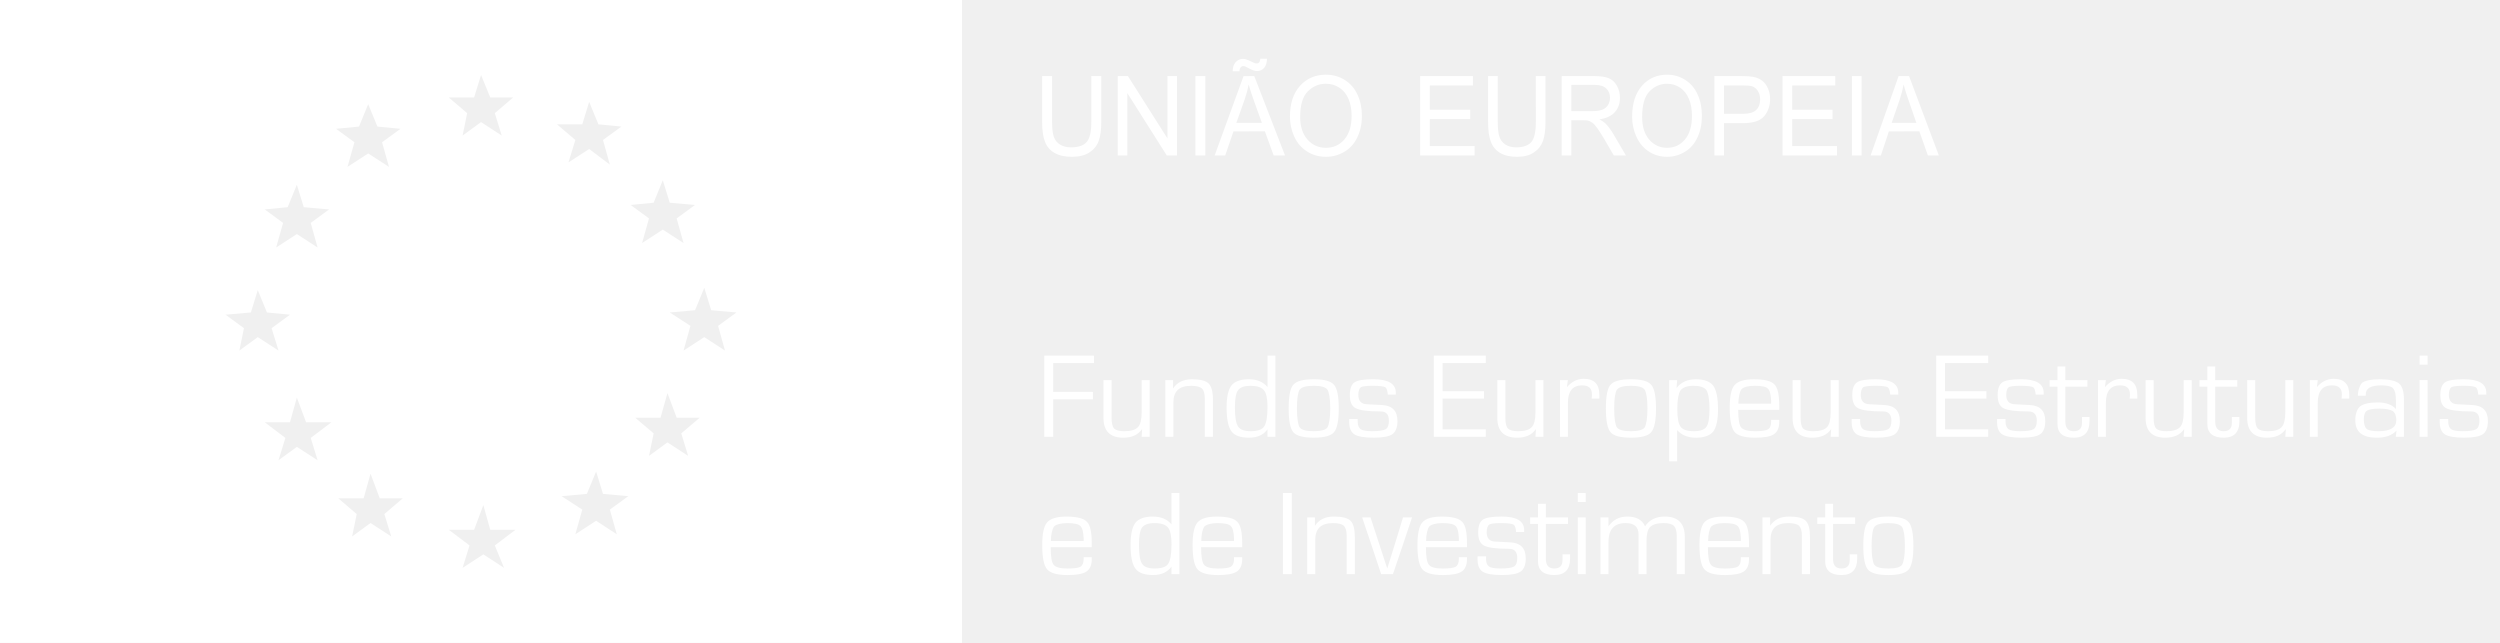
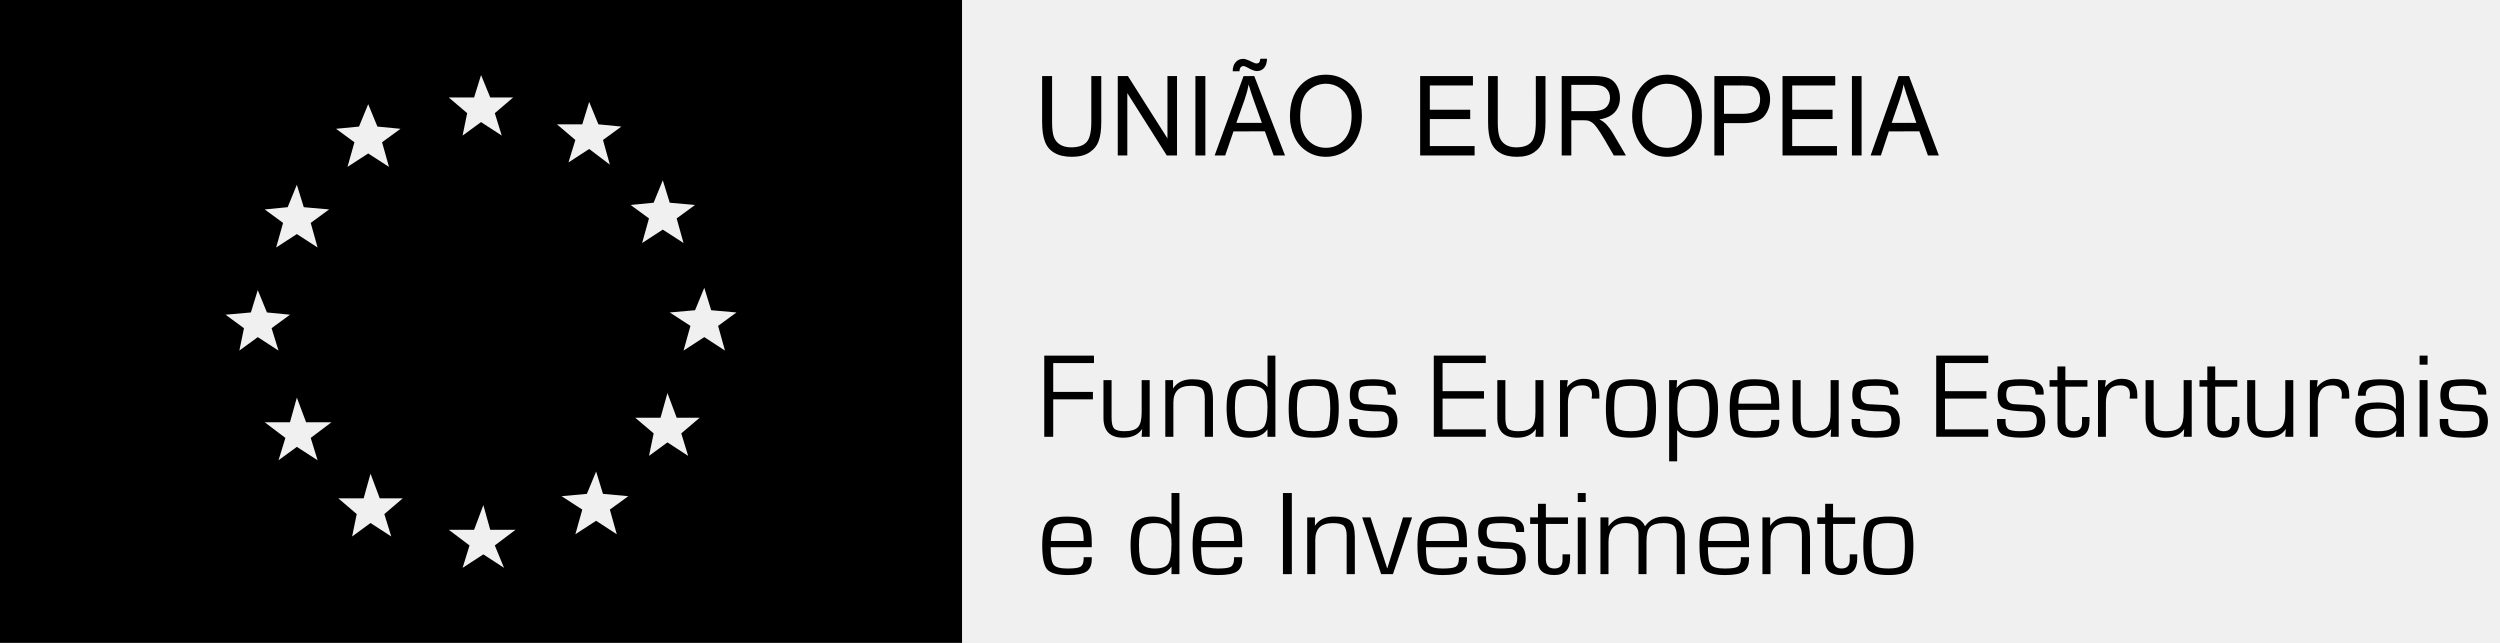
<svg xmlns="http://www.w3.org/2000/svg" version="1.1" viewBox="0 0 175 45" xml:space="preserve" width="175" height="45">
-   <g fill="#fff">
+   <style>
+ 		.f-color{
+ 			fill: currentColor;
+ 		}
+ 		.s-color {
+ 			stroke: currentColor;
+ 		}
+ 		@media (prefers-color-scheme: dark) {
+ 			.f-color{
+ 			fill: #FFF;
+ 			}
+ 			.s-color {
+ 			stroke: #FFF;
+ 			}
+ 		}
+     </style>
+   <g fill="currentColor" class="f-color">
    <path d="m76.392 5.326h0.697v3.213c0 0.555-0.059 0.997-0.18 1.327-0.117 0.328-0.336 0.598-0.645 0.802-0.313 0.207-0.724 0.309-1.233 0.309-0.493 0-0.896-0.09-1.209-0.27-0.313-0.176-0.54-0.438-0.669-0.779-0.137-0.341-0.204-0.802-0.204-1.389v-3.213h0.697v3.209c0 0.477 0.043 0.837 0.129 1.064 0.086 0.227 0.231 0.403 0.438 0.528 0.208 0.125 0.462 0.188 0.759 0.188 0.513 0 0.877-0.126 1.092-0.372 0.219-0.243 0.328-0.712 0.328-1.409zm1.851 5.557v-5.557h0.712l2.767 4.364v-4.364h0.669v5.557h-0.716l-2.763-4.367v4.367zm5.436 0v-5.557h0.696v5.557zm3.756-5.557v0.693c-0.012-0.036-0.019-0.074-0.031-0.11-0.063 0.356-0.16 0.709-0.282 1.065l-0.579 1.628h0.892v0.595h-1.091l-0.58 1.687h-0.739l2.023-5.557h0.387zm0-1.091v0.555l-0.043-0.027c-0.161-0.09-0.278-0.137-0.352-0.137-0.082 0-0.149 0.031-0.196 0.094-0.055 0.059-0.078 0.148-0.078 0.27h-0.477c0-0.266 0.066-0.478 0.204-0.634 0.137-0.157 0.313-0.235 0.524-0.235 0.113 0 0.25 0.039 0.419 0.114zm0 0.555v-0.555c0.059 0.027 0.125 0.058 0.188 0.093 0.141 0.074 0.254 0.114 0.34 0.114 0.074 0 0.133-0.02 0.172-0.067 0.043-0.047 0.07-0.133 0.09-0.262h0.466c-0.008 0.286-0.078 0.501-0.208 0.646-0.129 0.145-0.297 0.216-0.497 0.216-0.141 0-0.325-0.063-0.552-0.184zm0 4.406v-0.595h0.896l-0.552-1.538c-0.149-0.415-0.262-0.763-0.344-1.045v-0.693h0.364l2.152 5.557h-0.795l-0.614-1.687h-1.108zm5.377-3.968v0.634c-0.489 0-0.912 0.18-1.268 0.536-0.352 0.356-0.532 0.951-0.532 1.792 0 0.669 0.172 1.194 0.513 1.581 0.344 0.383 0.771 0.575 1.287 0.575v0.63c-0.497 0-0.939-0.125-1.327-0.38-0.391-0.25-0.689-0.595-0.888-1.037-0.199-0.434-0.301-0.896-0.301-1.385 0-0.919 0.231-1.644 0.704-2.164 0.466-0.52 1.073-0.779 1.812-0.783zm6.598 5.655v-5.557h3.695v0.657h-3.017v1.699h2.826v0.654h-2.826v1.89h3.135v0.657zm8.097-5.557h0.677v3.213c0 0.555-0.059 0.997-0.176 1.327-0.117 0.328-0.324 0.598-0.63 0.802-0.301 0.207-0.7 0.309-1.189 0.309-0.481 0-0.873-0.09-1.174-0.27-0.305-0.176-0.524-0.438-0.653-0.779-0.133-0.341-0.196-0.802-0.196-1.389v-3.213h0.677v3.209c0 0.477 0.043 0.837 0.125 1.064 0.082 0.227 0.223 0.403 0.423 0.528 0.2 0.125 0.446 0.188 0.736 0.188 0.497 0 0.854-0.126 1.065-0.372 0.211-0.243 0.317-0.712 0.317-1.409zm-14.695 5.651v-0.63c0.525 0 0.955-0.192 1.292-0.583 0.336-0.388 0.508-0.939 0.508-1.655 0-0.454-0.075-0.85-0.215-1.182-0.145-0.34-0.36-0.602-0.638-0.787-0.278-0.184-0.595-0.278-0.939-0.278h-0.008v-0.634h0.004c0.486 0 0.928 0.125 1.315 0.368 0.392 0.246 0.689 0.586 0.892 1.025 0.204 0.438 0.31 0.935 0.31 1.491 0 0.564-0.11 1.068-0.325 1.511-0.215 0.446-0.52 0.782-0.916 1.01-0.395 0.231-0.822 0.344-1.28 0.344zm18.534-5.651v0.614h-1.354v1.839h1.354v0.74c-0.062-0.036-0.125-0.059-0.191-0.078-0.079-0.016-0.204-0.023-0.38-0.023h-0.783v2.465h-0.673v-5.557h2.027zm0 3.193v-0.74h0.098c0.309 0 0.551-0.035 0.724-0.105 0.176-0.067 0.309-0.18 0.399-0.333 0.09-0.157 0.133-0.321 0.133-0.497 0-0.266-0.086-0.478-0.262-0.65-0.176-0.168-0.45-0.254-0.829-0.254h-0.263v-0.614h0.235c0.454 0 0.802 0.051 1.037 0.149 0.239 0.102 0.427 0.278 0.568 0.532 0.14 0.254 0.211 0.532 0.211 0.838 0 0.395-0.113 0.724-0.348 0.994-0.235 0.271-0.599 0.442-1.088 0.517 0.18 0.094 0.313 0.184 0.408 0.274 0.195 0.2 0.387 0.446 0.559 0.74l0.888 1.514h-0.849l-0.673-1.158c-0.199-0.328-0.36-0.587-0.489-0.763-0.125-0.176-0.243-0.301-0.34-0.371-0.039-0.028-0.079-0.051-0.118-0.07zm5.35-3.291v0.634c-0.478 0-0.888 0.18-1.233 0.536-0.345 0.356-0.513 0.951-0.513 1.792 0 0.669 0.165 1.194 0.493 1.581 0.333 0.383 0.748 0.575 1.248 0.575h4e-3v0.63c-0.481 0-0.912-0.125-1.291-0.38-0.38-0.25-0.662-0.595-0.861-1.037-0.196-0.434-0.294-0.896-0.294-1.385 0-0.919 0.231-1.644 0.685-2.164 0.454-0.52 1.041-0.779 1.761-0.783zm0 5.749v-0.63c0.505 0 0.923-0.192 1.252-0.583 0.325-0.388 0.489-0.939 0.489-1.655 0-0.454-0.07-0.85-0.211-1.182-0.14-0.34-0.344-0.602-0.614-0.787-0.27-0.184-0.575-0.278-0.912-0.278h-4e-3v-0.634c0.473 0 0.896 0.125 1.275 0.368 0.38 0.246 0.67 0.586 0.865 1.025 0.2 0.438 0.297 0.935 0.297 1.491 0 0.564-0.102 1.068-0.313 1.511-0.207 0.446-0.501 0.782-0.888 1.01-0.383 0.231-0.795 0.344-1.236 0.344zm5.248-5.651v0.657h-1.264v1.984h1.264v0.654h-1.264v2.262h-0.673v-5.557h1.937zm2.833 5.557v-5.557h3.69v0.657h-3.013v1.699h2.825v0.654h-2.825v1.89h3.135v0.657zm4.857 0v-5.557h0.677v5.557zm-7.69-2.262v-0.654h0.059c0.435 0 0.744-0.09 0.928-0.266 0.184-0.176 0.278-0.427 0.278-0.743 0-0.235-0.054-0.434-0.164-0.599-0.11-0.164-0.246-0.274-0.426-0.329-0.113-0.031-0.321-0.047-0.63-0.047h-0.043v-0.657c0.333 0 0.591 0.02 0.763 0.051 0.255 0.047 0.462 0.137 0.63 0.262 0.172 0.125 0.309 0.309 0.411 0.536 0.106 0.231 0.157 0.482 0.157 0.759 0 0.47-0.141 0.873-0.415 1.202-0.278 0.325-0.779 0.485-1.499 0.485zm10.472-0.02h0.865v0.595h-1.06l-0.559 1.687h-0.72l1.961-5.557h0.379v0.693c-0.011-0.036-0.019-0.074-0.031-0.11-0.063 0.356-0.157 0.709-0.274 1.065l-0.56 1.628zm0.865 0h0.865l-0.532-1.538c-0.145-0.415-0.258-0.763-0.333-1.045v-0.693h0.353l2.086 5.557h-0.767l-0.598-1.687h-1.073v-0.595" fill-rule="evenodd" stroke-width=".041" />
    <path d="m0-4.1014e-6v45h67.342v-45zm33.674 5.252 0.642 1.569h1.608l-1.288 1.1 0.485 1.569-1.448-0.943-1.292 0.943 0.321-1.569-1.292-1.1h1.777zm7.568 1.882 0.646 1.569 1.609 0.157-1.288 0.939 0.481 1.726-1.448-1.096-1.448 0.939 0.481-1.569-1.287-1.096h1.772l0.481-1.569zm-15.469 0.157 0.646 1.569 1.616 0.156-1.291 0.943 0.485 1.722-1.456-0.939-1.448 0.939 0.485-1.722-1.288-0.943 1.609-0.156zm20.623 5.33 0.486 1.569 1.772 0.157-1.288 0.943 0.481 1.722-1.452-0.939-1.448 0.939 0.482-1.722-1.288-0.943 1.613-0.157 0.641-1.569zm-25.617 0.313 0.485 1.569 1.774 0.157-1.288 0.944 0.481 1.721-1.452-0.94-1.448 0.94 0.485-1.721-1.288-0.944 1.609-0.157 0.642-1.569zm28.521 7.213 0.482 1.569 1.772 0.156-1.287 0.939 0.481 1.73-1.448-0.943-1.452 0.943 0.482-1.73-1.448-0.939 1.772-0.156zm-31.256 0.16 0.642 1.565 1.613 0.157-1.288 0.943 0.485 1.569-1.452-0.943-1.288 0.943 0.321-1.569-1.291-0.943 1.776-0.157 0.481-1.565zm28.678 7.208 0.646 1.726h1.609l-1.288 1.096 0.481 1.574-1.448-0.943-1.291 0.943 0.325-1.574-1.291-1.096h1.772zm-25.942 0.317 0.646 1.726h1.776l-1.451 1.096 0.481 1.565-1.452-0.939-1.284 0.939 0.481-1.565-1.448-1.096h1.769zm20.948 5.174 0.481 1.565 1.773 0.161-1.292 0.94 0.485 1.726-1.448-0.943-1.452 0.943 0.485-1.726-1.452-0.94 1.773-0.161zm-15.791 0.153 0.646 1.726h1.609l-1.288 1.1 0.485 1.569-1.452-0.943-1.288 0.943 0.321-1.569-1.287-1.1h1.772l0.481-1.726zm7.897 2.199 0.482 1.726h1.772l-1.452 1.096 0.646 1.569-1.448-0.943-1.452 0.943 0.485-1.569-1.456-1.096h1.777l0.646-1.726z" fill-rule="evenodd" stroke-width=".307" />
    <path d="m73.725 25.414v2.019h2.779v0.521h-2.779v2.622h-0.626v-5.682h3.479v0.521h-2.853" stroke-width=".041" />
    <path d="m80.479 26.607v3.968h-0.564l0.035-0.543c-0.153 0.211-0.336 0.368-0.555 0.462-0.215 0.098-0.473 0.145-0.767 0.145-0.924 0-1.385-0.466-1.385-1.389v-2.642h0.568v2.642c0 0.364 0.058 0.614 0.176 0.743 0.125 0.125 0.364 0.192 0.716 0.192 0.462 0 0.779-0.098 0.955-0.286 0.169-0.18 0.258-0.524 0.258-1.022v-2.27h0.564" stroke-width=".041" />
    <path d="m81.573 26.607h0.54v0.587c0.137-0.211 0.317-0.372 0.536-0.481 0.223-0.11 0.493-0.164 0.802-0.164 0.575 0 0.963 0.102 1.158 0.301 0.196 0.196 0.298 0.579 0.298 1.147v2.579h-0.572v-2.681c0-0.176-0.016-0.321-0.051-0.434-0.031-0.114-0.082-0.204-0.145-0.266-0.145-0.125-0.399-0.188-0.763-0.188-0.426 0-0.74 0.098-0.939 0.294-0.2 0.196-0.301 0.489-0.301 0.884v2.391h-0.564v-3.968" stroke-width=".041" />
    <path d="m87.532 27.006c-0.427 0-0.72 0.102-0.869 0.313-0.149 0.196-0.219 0.599-0.219 1.209 0 0.669 0.074 1.115 0.227 1.335 0.141 0.211 0.435 0.321 0.877 0.321 0.489 0 0.802-0.114 0.943-0.329 0.071-0.106 0.129-0.27 0.172-0.493 0.039-0.227 0.062-0.52 0.062-0.884 0-0.575-0.082-0.959-0.246-1.158-0.172-0.211-0.485-0.313-0.947-0.313zm1.745-2.113v5.682h-0.552v-0.524c-0.281 0.391-0.708 0.587-1.287 0.587-0.603 0-1.013-0.145-1.232-0.438-0.227-0.305-0.344-0.861-0.344-1.667 0-0.739 0.113-1.256 0.34-1.55 0.11-0.141 0.263-0.247 0.466-0.321 0.204-0.074 0.446-0.114 0.736-0.114 0.301 0 0.559 0.047 0.778 0.141 0.22 0.094 0.4 0.231 0.544 0.403v-2.199h0.552" stroke-width=".041" />
    <path d="m91.956 27.006c-0.528 0-0.857 0.094-0.983 0.278-0.059 0.086-0.102 0.235-0.137 0.454-0.031 0.219-0.051 0.505-0.051 0.861 0 0.352 0.02 0.642 0.059 0.861 0.031 0.223 0.078 0.376 0.137 0.465v-0.007c0.118 0.172 0.442 0.266 0.974 0.266 0.516 0 0.838-0.09 0.963-0.259 0.059-0.098 0.106-0.258 0.141-0.485 0.039-0.223 0.059-0.505 0.059-0.842 0-0.356-0.02-0.646-0.059-0.865-0.035-0.219-0.082-0.371-0.141-0.458-0.129-0.18-0.45-0.27-0.963-0.27zm0.004-0.458c0.732 0 1.205 0.129 1.42 0.391v-0.008c0.223 0.259 0.333 0.814 0.333 1.667 0 0.845-0.11 1.401-0.333 1.655-0.215 0.259-0.692 0.384-1.42 0.384-0.736 0-1.209-0.125-1.429-0.384-0.219-0.254-0.324-0.806-0.324-1.655 0-0.869 0.106-1.424 0.324-1.667v0.008c0.212-0.262 0.689-0.391 1.429-0.391" stroke-width=".041" />
    <path d="m97.71 27.624h-0.564c-0.023-0.274-0.079-0.446-0.168-0.513-0.125-0.07-0.419-0.106-0.884-0.106-0.438 0-0.716 0.036-0.834 0.098-0.055 0.043-0.098 0.11-0.129 0.204-0.032 0.098-0.048 0.204-0.048 0.332 0 0.419 0.196 0.642 0.591 0.658l1.064 0.055c0.72 0.036 1.084 0.411 1.084 1.123 0 0.223-0.031 0.415-0.094 0.564-0.058 0.153-0.144 0.274-0.258 0.352-0.231 0.164-0.669 0.246-1.308 0.246-0.661 0-1.111-0.078-1.353-0.231-0.243-0.157-0.365-0.443-0.365-0.865v-0.212h0.595v0.18c0 0.133 0.016 0.243 0.055 0.329 0.035 0.086 0.082 0.153 0.145 0.204 0.137 0.09 0.403 0.141 0.802 0.141 0.497 0 0.815-0.051 0.959-0.141 0.152-0.093 0.223-0.289 0.223-0.595 0-0.43-0.188-0.646-0.575-0.646-0.881 0-1.463-0.074-1.749-0.227-0.274-0.137-0.411-0.438-0.411-0.912 0-0.446 0.109-0.744 0.324-0.896 0.211-0.145 0.65-0.219 1.319-0.219 1.048 0 1.577 0.317 1.577 0.943v0.133" stroke-width=".041" />
    <path d="m100.98 25.414v1.968h2.899v0.52h-2.899v2.152h3.025v0.52h-3.64v-5.682h3.64v0.521h-3.025" stroke-width=".041" />
    <path d="m108.04 26.607v3.968h-0.559l0.035-0.543c-0.149 0.211-0.333 0.368-0.552 0.462-0.219 0.098-0.473 0.145-0.767 0.145-0.923 0-1.385-0.466-1.385-1.389v-2.642h0.564v2.642c0 0.364 0.059 0.614 0.176 0.743 0.125 0.125 0.364 0.192 0.72 0.192 0.458 0 0.775-0.098 0.951-0.286 0.172-0.18 0.258-0.524 0.258-1.022v-2.27h0.559" stroke-width=".041" />
    <path d="m109.2 26.607h0.552l-0.066 0.493c0.333-0.387 0.724-0.583 1.178-0.583 0.727 0 1.092 0.371 1.092 1.123v0.262h-0.54l0.016-0.176c0-0.031 4e-3 -0.051 4e-3 -0.07v-0.063c0-0.411-0.23-0.618-0.688-0.618-0.661 0-0.994 0.407-0.994 1.221v2.379h-0.552v-3.968" stroke-width=".041" />
    <path d="m114.16 27.006c-0.528 0-0.853 0.094-0.978 0.278-0.059 0.086-0.102 0.235-0.137 0.454-0.035 0.219-0.051 0.505-0.051 0.861 0 0.352 0.016 0.642 0.051 0.861 0.035 0.223 0.082 0.376 0.14 0.465v-0.007c0.118 0.172 0.443 0.266 0.974 0.266 0.517 0 0.838-0.09 0.967-0.259 0.055-0.098 0.102-0.258 0.14-0.485 0.035-0.223 0.055-0.505 0.055-0.842 0-0.356-0.02-0.646-0.055-0.865-0.039-0.219-0.086-0.371-0.14-0.458-0.133-0.18-0.454-0.27-0.967-0.27zm4e-3 -0.458c0.736 0 1.21 0.129 1.42 0.391v-0.008c0.223 0.259 0.337 0.814 0.337 1.667 0 0.845-0.113 1.401-0.337 1.655-0.215 0.259-0.689 0.384-1.42 0.384-0.736 0-1.209-0.125-1.428-0.384-0.215-0.254-0.324-0.806-0.324-1.655 0-0.869 0.109-1.424 0.324-1.667v0.008c0.215-0.262 0.689-0.391 1.428-0.391" stroke-width=".041" />
    <path d="m118.55 27.006c-0.231 0-0.418 0.028-0.571 0.082-0.153 0.059-0.27 0.141-0.349 0.243-0.066 0.106-0.121 0.266-0.16 0.481-0.039 0.219-0.059 0.489-0.059 0.818 0 0.614 0.074 1.025 0.227 1.233 0.14 0.211 0.453 0.321 0.939 0.321 0.442 0 0.732-0.106 0.876-0.314 0.141-0.203 0.212-0.61 0.212-1.225 0-0.336-0.02-0.618-0.059-0.838-0.035-0.223-0.09-0.383-0.153-0.489-0.153-0.211-0.453-0.313-0.904-0.313zm-1.71-0.399h0.56l-0.039 0.552c0.313-0.407 0.763-0.61 1.35-0.61 0.294 0 0.54 0.039 0.743 0.114 0.204 0.082 0.36 0.188 0.47 0.333 0.223 0.309 0.337 0.861 0.337 1.659 0 0.368-0.027 0.681-0.086 0.943-0.055 0.266-0.141 0.47-0.251 0.615-0.114 0.137-0.27 0.238-0.47 0.313-0.203 0.074-0.442 0.114-0.724 0.114-0.579 0-1.021-0.18-1.33-0.536v2.191h-0.56v-5.686" stroke-width=".041" />
    <path d="m123.98 28.258v-0.2c-0.016-0.227-0.035-0.407-0.07-0.544-0.032-0.133-0.086-0.238-0.165-0.317-0.129-0.129-0.43-0.192-0.916-0.192-0.227 0-0.419 0.024-0.579 0.063-0.165 0.047-0.279 0.106-0.353 0.184-0.059 0.083-0.105 0.211-0.145 0.384-0.039 0.172-0.063 0.38-0.067 0.622zm0 1.135h0.567v0.137c0 0.415-0.125 0.701-0.376 0.869-0.243 0.16-0.677 0.239-1.307 0.239-0.732 0-1.213-0.133-1.44-0.399-0.23-0.27-0.344-0.834-0.344-1.694 0-0.795 0.109-1.327 0.337-1.585 0.239-0.277 0.689-0.411 1.354-0.411 0.732 0 1.213 0.118 1.432 0.356 0.231 0.219 0.344 0.712 0.344 1.479v0.306h-2.872c0 0.65 0.067 1.06 0.204 1.229 0.14 0.172 0.462 0.266 0.963 0.266 0.477 0 0.779-0.043 0.912-0.13 0.153-0.09 0.227-0.274 0.227-0.544v-0.117" stroke-width=".041" />
    <path d="m128.71 26.607v3.968h-0.564l0.036-0.543c-0.145 0.211-0.333 0.368-0.552 0.462-0.22 0.098-0.474 0.145-0.768 0.145-0.923 0-1.381-0.466-1.381-1.389v-2.642h0.563v2.642c0 0.364 0.055 0.614 0.172 0.743 0.125 0.125 0.368 0.192 0.72 0.192 0.462 0 0.779-0.098 0.955-0.286 0.168-0.18 0.254-0.524 0.254-1.022v-2.27h0.564" stroke-width=".041" />
    <path d="m132.88 27.624h-0.564c-0.024-0.274-0.078-0.446-0.172-0.513-0.121-0.07-0.414-0.106-0.88-0.106-0.438 0-0.716 0.036-0.834 0.098-0.055 0.043-0.098 0.11-0.129 0.204-0.031 0.098-0.047 0.204-0.047 0.332 0 0.419 0.195 0.642 0.591 0.658l1.065 0.055c0.72 0.036 1.08 0.411 1.08 1.123 0 0.223-0.031 0.415-0.09 0.564-0.059 0.153-0.149 0.274-0.258 0.352-0.235 0.164-0.669 0.246-1.311 0.246-0.658 0-1.112-0.078-1.355-0.231-0.238-0.157-0.36-0.443-0.36-0.865v-0.212h0.595v0.18c0 0.133 0.016 0.243 0.055 0.329 0.035 0.086 0.082 0.153 0.145 0.204 0.133 0.09 0.403 0.141 0.802 0.141 0.497 0 0.818-0.051 0.959-0.141 0.149-0.093 0.227-0.289 0.227-0.595 0-0.43-0.196-0.646-0.579-0.646-0.881 0-1.463-0.074-1.753-0.227-0.27-0.137-0.407-0.438-0.407-0.912 0-0.446 0.109-0.744 0.328-0.896 0.208-0.145 0.646-0.219 1.311-0.219 1.053 0 1.581 0.317 1.581 0.943v0.133" stroke-width=".041" />
    <path d="m136.15 25.414v1.968h2.9v0.52h-2.9v2.152h3.025v0.52h-3.64v-5.682h3.64v0.521h-3.025" stroke-width=".041" />
    <path d="m143.06 27.624h-0.564c-0.023-0.274-0.078-0.446-0.169-0.513-0.121-0.07-0.418-0.106-0.884-0.106-0.438 0-0.716 0.036-0.834 0.098-0.055 0.043-0.098 0.11-0.129 0.204-0.031 0.098-0.043 0.204-0.043 0.332 0 0.419 0.192 0.642 0.587 0.658l1.064 0.055c0.72 0.036 1.08 0.411 1.08 1.123 0 0.223-0.027 0.415-0.09 0.564-0.059 0.153-0.145 0.274-0.258 0.352-0.235 0.164-0.669 0.246-1.312 0.246-0.657 0-1.107-0.078-1.35-0.231-0.242-0.157-0.364-0.443-0.364-0.865v-0.212h0.594v0.18c0 0.133 0.016 0.243 0.055 0.329 0.035 0.086 0.082 0.153 0.145 0.204 0.134 0.09 0.403 0.141 0.802 0.141 0.497 0 0.818-0.051 0.959-0.141 0.149-0.093 0.227-0.289 0.227-0.595 0-0.43-0.196-0.646-0.575-0.646-0.885 0-1.468-0.074-1.758-0.227-0.27-0.137-0.407-0.438-0.407-0.912 0-0.446 0.109-0.744 0.325-0.896 0.211-0.145 0.646-0.219 1.315-0.219 1.053 0 1.581 0.317 1.581 0.943v0.133" stroke-width=".041" />
    <path d="m146.12 26.607v0.458h-1.545v2.458c0 0.438 0.195 0.662 0.591 0.662 0.379 0 0.575-0.2 0.575-0.591v-0.403h0.524v0.294c0 0.771-0.368 1.154-1.1 1.154-0.763 0-1.143-0.325-1.143-0.97v-2.603h-0.551v-0.458h0.551v-0.955h0.552v0.955h1.545" stroke-width=".041" />
    <path d="m146.86 26.607h0.552l-0.066 0.493c0.329-0.387 0.724-0.583 1.178-0.583 0.724 0 1.087 0.371 1.087 1.123v0.262h-0.536l0.016-0.176c4e-3 -0.031 4e-3 -0.051 4e-3 -0.07v-0.063c0-0.411-0.231-0.618-0.689-0.618-0.665 0-0.994 0.407-0.994 1.221v2.379h-0.552v-3.968" stroke-width=".041" />
    <path d="m153.42 26.607v3.968h-0.564l0.039-0.543c-0.148 0.211-0.336 0.368-0.556 0.462-0.219 0.098-0.473 0.145-0.767 0.145-0.92 0-1.381-0.466-1.381-1.389v-2.642h0.564v2.642c0 0.364 0.055 0.614 0.176 0.743 0.121 0.125 0.364 0.192 0.72 0.192 0.458 0 0.775-0.098 0.951-0.286 0.172-0.18 0.254-0.524 0.254-1.022v-2.27h0.564" stroke-width=".041" />
    <path d="m156.61 26.607v0.458h-1.545v2.458c0 0.438 0.199 0.662 0.591 0.662 0.384 0 0.575-0.2 0.575-0.591v-0.403h0.528v0.294c0 0.771-0.371 1.154-1.103 1.154-0.759 0-1.143-0.325-1.143-0.97v-2.603h-0.548v-0.458h0.548v-0.955h0.552v0.955h1.545" stroke-width=".041" />
    <path d="m160.53 26.607v3.968h-0.559l0.035-0.543c-0.149 0.211-0.333 0.368-0.552 0.462-0.219 0.098-0.477 0.145-0.771 0.145-0.92 0-1.381-0.466-1.381-1.389v-2.642h0.564v2.642c0 0.364 0.059 0.614 0.172 0.743 0.129 0.125 0.367 0.192 0.724 0.192 0.458 0 0.775-0.098 0.951-0.286 0.168-0.18 0.258-0.524 0.258-1.022v-2.27h0.559" stroke-width=".041" />
    <path d="m161.69 26.607h0.552l-0.059 0.493c0.329-0.387 0.72-0.583 1.174-0.583 0.729 0 1.092 0.371 1.092 1.123v0.262h-0.539l0.011-0.176c4e-3 -0.031 8e-3 -0.051 8e-3 -0.07v-0.063c0-0.411-0.231-0.618-0.689-0.618-0.665 0-0.997 0.407-0.997 1.221v2.379h-0.552v-3.968" stroke-width=".041" />
    <path d="m166.56 28.603c-0.23 0-0.414 0.012-0.563 0.039-0.149 0.032-0.258 0.067-0.321 0.11-0.141 0.102-0.208 0.306-0.208 0.61 0 0.325 0.067 0.548 0.2 0.662 0.129 0.106 0.399 0.161 0.822 0.161 0.834 0 1.252-0.259 1.252-0.775 0-0.149-0.024-0.278-0.067-0.391-0.043-0.11-0.106-0.192-0.18-0.247-0.082-0.047-0.204-0.09-0.36-0.121-0.16-0.032-0.352-0.047-0.575-0.047zm-1.51-0.903c4e-3 -0.212 0.039-0.396 0.098-0.552 0.055-0.157 0.122-0.274 0.204-0.356 0.105-0.075 0.262-0.137 0.469-0.18 0.207-0.039 0.462-0.062 0.763-0.062 0.653 0 1.103 0.098 1.35 0.294 0.227 0.2 0.341 0.567 0.341 1.111v2.622h-0.567l0.047-0.438c-0.164 0.176-0.36 0.301-0.583 0.38-0.231 0.082-0.493 0.121-0.794 0.121-1.002 0-1.507-0.403-1.507-1.209 0-0.239 0.031-0.438 0.09-0.595 0.054-0.16 0.133-0.29 0.246-0.388 0.11-0.086 0.27-0.157 0.474-0.204 0.203-0.047 0.454-0.074 0.747-0.074 0.591 0 1.021 0.152 1.287 0.462v-0.552c0-0.239-0.016-0.431-0.047-0.572-0.035-0.141-0.086-0.246-0.153-0.321h8e-3c-0.129-0.141-0.403-0.211-0.834-0.211-0.725 0-1.085 0.207-1.085 0.618v0.106h-0.555" stroke-width=".041" />
    <path d="m169.93 26.607v3.968h-0.559v-3.968zm0-1.714v0.634h-0.559v-0.634h0.559" stroke-width=".041" />
    <path d="m174.04 27.624h-0.563c-0.02-0.274-0.074-0.446-0.168-0.513-0.121-0.07-0.415-0.106-0.881-0.106-0.442 0-0.719 0.036-0.833 0.098-0.055 0.043-0.098 0.11-0.129 0.204-0.031 0.098-0.047 0.204-0.047 0.332 0 0.419 0.195 0.642 0.587 0.658l1.065 0.055c0.72 0.036 1.083 0.411 1.083 1.123 0 0.223-0.032 0.415-0.09 0.564-0.063 0.153-0.149 0.274-0.258 0.352-0.235 0.164-0.673 0.246-1.311 0.246-0.658 0-1.111-0.078-1.354-0.231-0.239-0.157-0.36-0.443-0.36-0.865v-0.212h0.595v0.18c0 0.133 0.016 0.243 0.052 0.329 0.035 0.086 0.086 0.153 0.149 0.204 0.133 0.09 0.399 0.141 0.798 0.141 0.501 0 0.818-0.051 0.958-0.141 0.153-0.093 0.227-0.289 0.227-0.595 0-0.43-0.192-0.646-0.575-0.646-0.881 0-1.468-0.074-1.753-0.227-0.274-0.137-0.408-0.438-0.408-0.912 0-0.446 0.11-0.744 0.325-0.896 0.211-0.145 0.649-0.219 1.314-0.219 1.053 0 1.577 0.317 1.577 0.943v0.133" stroke-width=".041" />
    <path d="m75.855 37.87v-0.2c-0.016-0.223-0.035-0.407-0.07-0.54-0.035-0.137-0.09-0.242-0.16-0.313-0.134-0.133-0.439-0.2-0.92-0.2-0.227 0-0.419 0.023-0.58 0.067-0.164 0.043-0.277 0.105-0.351 0.179-0.055 0.082-0.106 0.211-0.145 0.384-0.039 0.172-0.063 0.379-0.067 0.622zm0 1.135h0.568v0.137c0 0.415-0.125 0.704-0.376 0.869-0.243 0.161-0.677 0.243-1.307 0.243-0.732 0-1.213-0.137-1.444-0.403-0.227-0.266-0.34-0.83-0.34-1.69 0-0.798 0.109-1.327 0.34-1.589 0.235-0.274 0.685-0.411 1.346-0.411 0.736 0 1.217 0.121 1.436 0.36 0.231 0.215 0.344 0.708 0.344 1.48v0.305h-2.872c0 0.649 0.066 1.06 0.203 1.225 0.137 0.176 0.462 0.266 0.963 0.266 0.478 0 0.779-0.043 0.912-0.125 0.152-0.094 0.227-0.274 0.227-0.547v-0.118" stroke-width=".041" />
    <path d="m80.815 36.617c-0.43 0-0.72 0.106-0.872 0.313-0.145 0.199-0.215 0.602-0.215 1.209 0 0.673 0.07 1.119 0.223 1.334 0.141 0.211 0.435 0.321 0.877 0.321 0.489 0 0.802-0.11 0.943-0.325 0.074-0.106 0.129-0.27 0.172-0.497 0.039-0.223 0.063-0.52 0.063-0.881 0-0.575-0.082-0.963-0.247-1.162-0.168-0.207-0.485-0.313-0.943-0.313zm1.745-2.106v5.678h-0.555v-0.528c-0.282 0.391-0.709 0.591-1.284 0.591-0.607 0-1.017-0.149-1.233-0.442-0.235-0.301-0.348-0.857-0.348-1.663 0-0.739 0.113-1.256 0.34-1.553 0.109-0.137 0.266-0.243 0.469-0.321 0.2-0.074 0.446-0.114 0.732-0.114 0.301 0 0.56 0.051 0.782 0.141 0.22 0.094 0.396 0.231 0.541 0.407v-2.196h0.555" stroke-width=".041" />
    <path d="m86.381 37.87v-0.2c-0.011-0.223-0.035-0.407-0.07-0.54-0.032-0.137-0.086-0.242-0.161-0.313-0.129-0.133-0.435-0.2-0.92-0.2-0.223 0-0.419 0.023-0.58 0.067-0.164 0.043-0.278 0.105-0.348 0.179-0.059 0.082-0.109 0.211-0.149 0.384-0.039 0.172-0.059 0.379-0.062 0.622zm0 1.135h0.572v0.137c0 0.415-0.126 0.704-0.38 0.869-0.238 0.161-0.677 0.243-1.307 0.243-0.728 0-1.21-0.137-1.44-0.403-0.231-0.266-0.344-0.83-0.344-1.69 0-0.798 0.114-1.327 0.34-1.589 0.239-0.274 0.685-0.411 1.35-0.411 0.736 0 1.213 0.121 1.432 0.36 0.231 0.215 0.349 0.708 0.349 1.48v0.305h-2.876c0 0.649 0.07 1.06 0.207 1.225 0.137 0.176 0.458 0.266 0.963 0.266 0.474 0 0.779-0.043 0.908-0.125 0.152-0.094 0.227-0.274 0.227-0.547v-0.118" stroke-width=".041" />
    <path d="m90.428 34.512v5.678h-0.622v-5.678h0.622" stroke-width=".041" />
    <path d="m91.505 36.218h0.54v0.587c0.137-0.212 0.317-0.372 0.536-0.482 0.223-0.11 0.494-0.164 0.802-0.164 0.575 0 0.963 0.102 1.162 0.302 0.195 0.199 0.294 0.579 0.294 1.15v2.579h-0.572v-2.68c0-0.176-0.016-0.321-0.051-0.435-0.035-0.117-0.082-0.203-0.145-0.27-0.145-0.126-0.399-0.188-0.763-0.188-0.427 0-0.736 0.102-0.939 0.293-0.2 0.2-0.301 0.493-0.301 0.885v2.395h-0.564v-3.972" stroke-width=".041" />
    <path d="m98.845 36.218c-0.227 0.681-0.451 1.342-0.666 1.988-0.219 0.646-0.442 1.303-0.673 1.984h-0.826l-1.327-3.972h0.583l1.17 3.577c0.091-0.282 0.177-0.571 0.274-0.872 0.091-0.298 0.188-0.603 0.282-0.908 0.094-0.309 0.188-0.614 0.282-0.915 0.09-0.301 0.18-0.595 0.266-0.88h0.634" stroke-width=".041" />
    <path d="m102.12 37.87v-0.2c-0.011-0.223-0.035-0.407-0.07-0.54-0.035-0.137-0.09-0.242-0.161-0.313-0.133-0.133-0.438-0.2-0.92-0.2-0.227 0-0.419 0.023-0.579 0.067-0.165 0.043-0.278 0.105-0.348 0.179-0.059 0.082-0.11 0.211-0.149 0.384-0.039 0.172-0.063 0.379-0.066 0.622zm0 1.135h0.568v0.137c0 0.415-0.125 0.704-0.376 0.869-0.242 0.161-0.677 0.243-1.307 0.243-0.732 0-1.21-0.137-1.44-0.403-0.231-0.266-0.344-0.83-0.344-1.69 0-0.798 0.114-1.327 0.34-1.589 0.235-0.274 0.685-0.411 1.35-0.411 0.736 0 1.213 0.121 1.433 0.36 0.231 0.215 0.344 0.708 0.344 1.48v0.305h-2.872c0 0.649 0.07 1.06 0.207 1.225 0.133 0.176 0.458 0.266 0.959 0.266 0.477 0 0.779-0.043 0.912-0.125 0.152-0.094 0.227-0.274 0.227-0.547v-0.118" stroke-width=".041" />
    <path d="m106.69 37.24h-0.564c-0.019-0.274-0.078-0.446-0.168-0.513-0.122-0.07-0.414-0.11-0.884-0.11-0.435 0-0.712 0.035-0.834 0.102-0.055 0.043-0.094 0.11-0.126 0.204-0.031 0.094-0.047 0.204-0.047 0.329 0 0.423 0.196 0.642 0.587 0.658l1.064 0.054c0.724 0.039 1.084 0.411 1.084 1.123 0 0.227-0.028 0.415-0.09 0.567-0.059 0.149-0.149 0.27-0.262 0.352-0.235 0.165-0.666 0.247-1.307 0.247-0.661 0-1.107-0.078-1.35-0.231-0.242-0.157-0.364-0.446-0.364-0.869v-0.212h0.595v0.18c0 0.137 0.016 0.242 0.051 0.332 0.035 0.086 0.086 0.149 0.149 0.2 0.133 0.094 0.403 0.141 0.802 0.141 0.497 0 0.814-0.047 0.959-0.141 0.149-0.09 0.223-0.29 0.223-0.595 0-0.427-0.192-0.642-0.575-0.642-0.881 0-1.468-0.074-1.753-0.227-0.27-0.137-0.407-0.442-0.407-0.916 0-0.446 0.106-0.744 0.325-0.896 0.211-0.145 0.646-0.219 1.315-0.219 1.053 0 1.577 0.317 1.577 0.947v0.133" stroke-width=".041" />
    <path d="m109.76 36.218v0.458h-1.549v2.462c0 0.438 0.199 0.657 0.591 0.657 0.384 0 0.575-0.196 0.575-0.591v-0.399h0.528v0.294c0 0.767-0.368 1.154-1.103 1.154-0.759 0-1.143-0.325-1.143-0.974v-2.603h-0.548v-0.458h0.548v-0.951h0.552v0.951h1.549" stroke-width=".041" />
    <path d="m111 36.218v3.972h-0.556v-3.972zm0-1.706v0.63h-0.556v-0.63h0.556" stroke-width=".041" />
    <path d="m112.03 36.218h0.563v0.626c0.313-0.454 0.752-0.685 1.319-0.685 0.63 0 1.041 0.231 1.241 0.681 0.305-0.45 0.763-0.681 1.374-0.681 0.939 0 1.409 0.478 1.409 1.432v2.599h-0.564v-2.658c0-0.348-0.066-0.587-0.195-0.716-0.129-0.133-0.371-0.2-0.724-0.2-0.446 0-0.763 0.094-0.947 0.278-0.168 0.164-0.251 0.497-0.251 0.998v2.297h-0.559v-2.783c0-0.524-0.297-0.79-0.9-0.79-0.798 0-1.202 0.438-1.202 1.319v2.254h-0.563v-3.972" stroke-width=".041" />
    <path d="m121.86 37.87v-0.2c-0.012-0.223-0.036-0.407-0.067-0.54-0.035-0.137-0.09-0.242-0.164-0.313-0.129-0.133-0.435-0.2-0.916-0.2-0.227 0-0.423 0.023-0.583 0.067-0.161 0.043-0.278 0.105-0.349 0.179-0.059 0.082-0.109 0.211-0.149 0.384-0.039 0.172-0.063 0.379-0.063 0.622zm0 1.135h0.571v0.137c0 0.415-0.129 0.704-0.376 0.869-0.243 0.161-0.677 0.243-1.307 0.243-0.732 0-1.213-0.137-1.44-0.403-0.235-0.266-0.345-0.83-0.345-1.69 0-0.798 0.11-1.327 0.333-1.589 0.239-0.274 0.693-0.411 1.358-0.411 0.732 0 1.209 0.121 1.432 0.36 0.231 0.215 0.344 0.708 0.344 1.48v0.305h-2.877c0 0.649 0.07 1.06 0.207 1.225 0.137 0.176 0.458 0.266 0.959 0.266 0.478 0 0.783-0.043 0.912-0.125 0.153-0.094 0.227-0.274 0.227-0.547v-0.118" stroke-width=".041" />
    <path d="m123.37 36.218h0.541v0.587c0.137-0.212 0.317-0.372 0.536-0.482 0.223-0.11 0.489-0.164 0.802-0.164 0.575 0 0.963 0.102 1.158 0.302 0.196 0.199 0.293 0.579 0.293 1.15v2.579h-0.567v-2.68c0-0.176-0.016-0.321-0.051-0.435-0.035-0.117-0.082-0.203-0.144-0.27-0.145-0.126-0.4-0.188-0.763-0.188-0.427 0-0.74 0.102-0.939 0.293-0.2 0.2-0.301 0.493-0.301 0.885v2.395h-0.564v-3.972" stroke-width=".041" />
    <path d="m129.86 36.218v0.458h-1.546v2.462c0 0.438 0.195 0.657 0.587 0.657 0.387 0 0.58-0.196 0.58-0.591v-0.399h0.524v0.294c0 0.767-0.368 1.154-1.104 1.154-0.755 0-1.139-0.325-1.139-0.974v-2.603h-0.552v-0.458h0.552v-0.951h0.552v0.951h1.546" stroke-width=".041" />
    <path d="m132.18 36.617c-0.528 0-0.854 0.094-0.979 0.278-0.059 0.086-0.106 0.239-0.137 0.458-0.035 0.219-0.051 0.501-0.051 0.857 0 0.356 0.016 0.642 0.055 0.865 0.032 0.219 0.078 0.376 0.137 0.462v-0.007c0.118 0.176 0.442 0.266 0.975 0.266 0.516 0 0.838-0.086 0.963-0.258 0.059-0.094 0.105-0.258 0.145-0.481 0.035-0.227 0.054-0.509 0.054-0.845 0-0.356-0.02-0.642-0.054-0.86-0.04-0.22-0.086-0.376-0.145-0.462-0.129-0.18-0.45-0.27-0.963-0.27zm4e-3 -0.458c0.732 0 1.21 0.133 1.42 0.388v-4e-3c0.223 0.258 0.333 0.814 0.333 1.667 0 0.845-0.11 1.401-0.333 1.659-0.215 0.254-0.689 0.384-1.42 0.384-0.736 0-1.213-0.129-1.429-0.384-0.215-0.254-0.324-0.81-0.324-1.659 0-0.868 0.109-1.424 0.324-1.667v4e-3c0.212-0.255 0.689-0.388 1.429-0.388" stroke-width=".041" />
  </g>
</svg>
